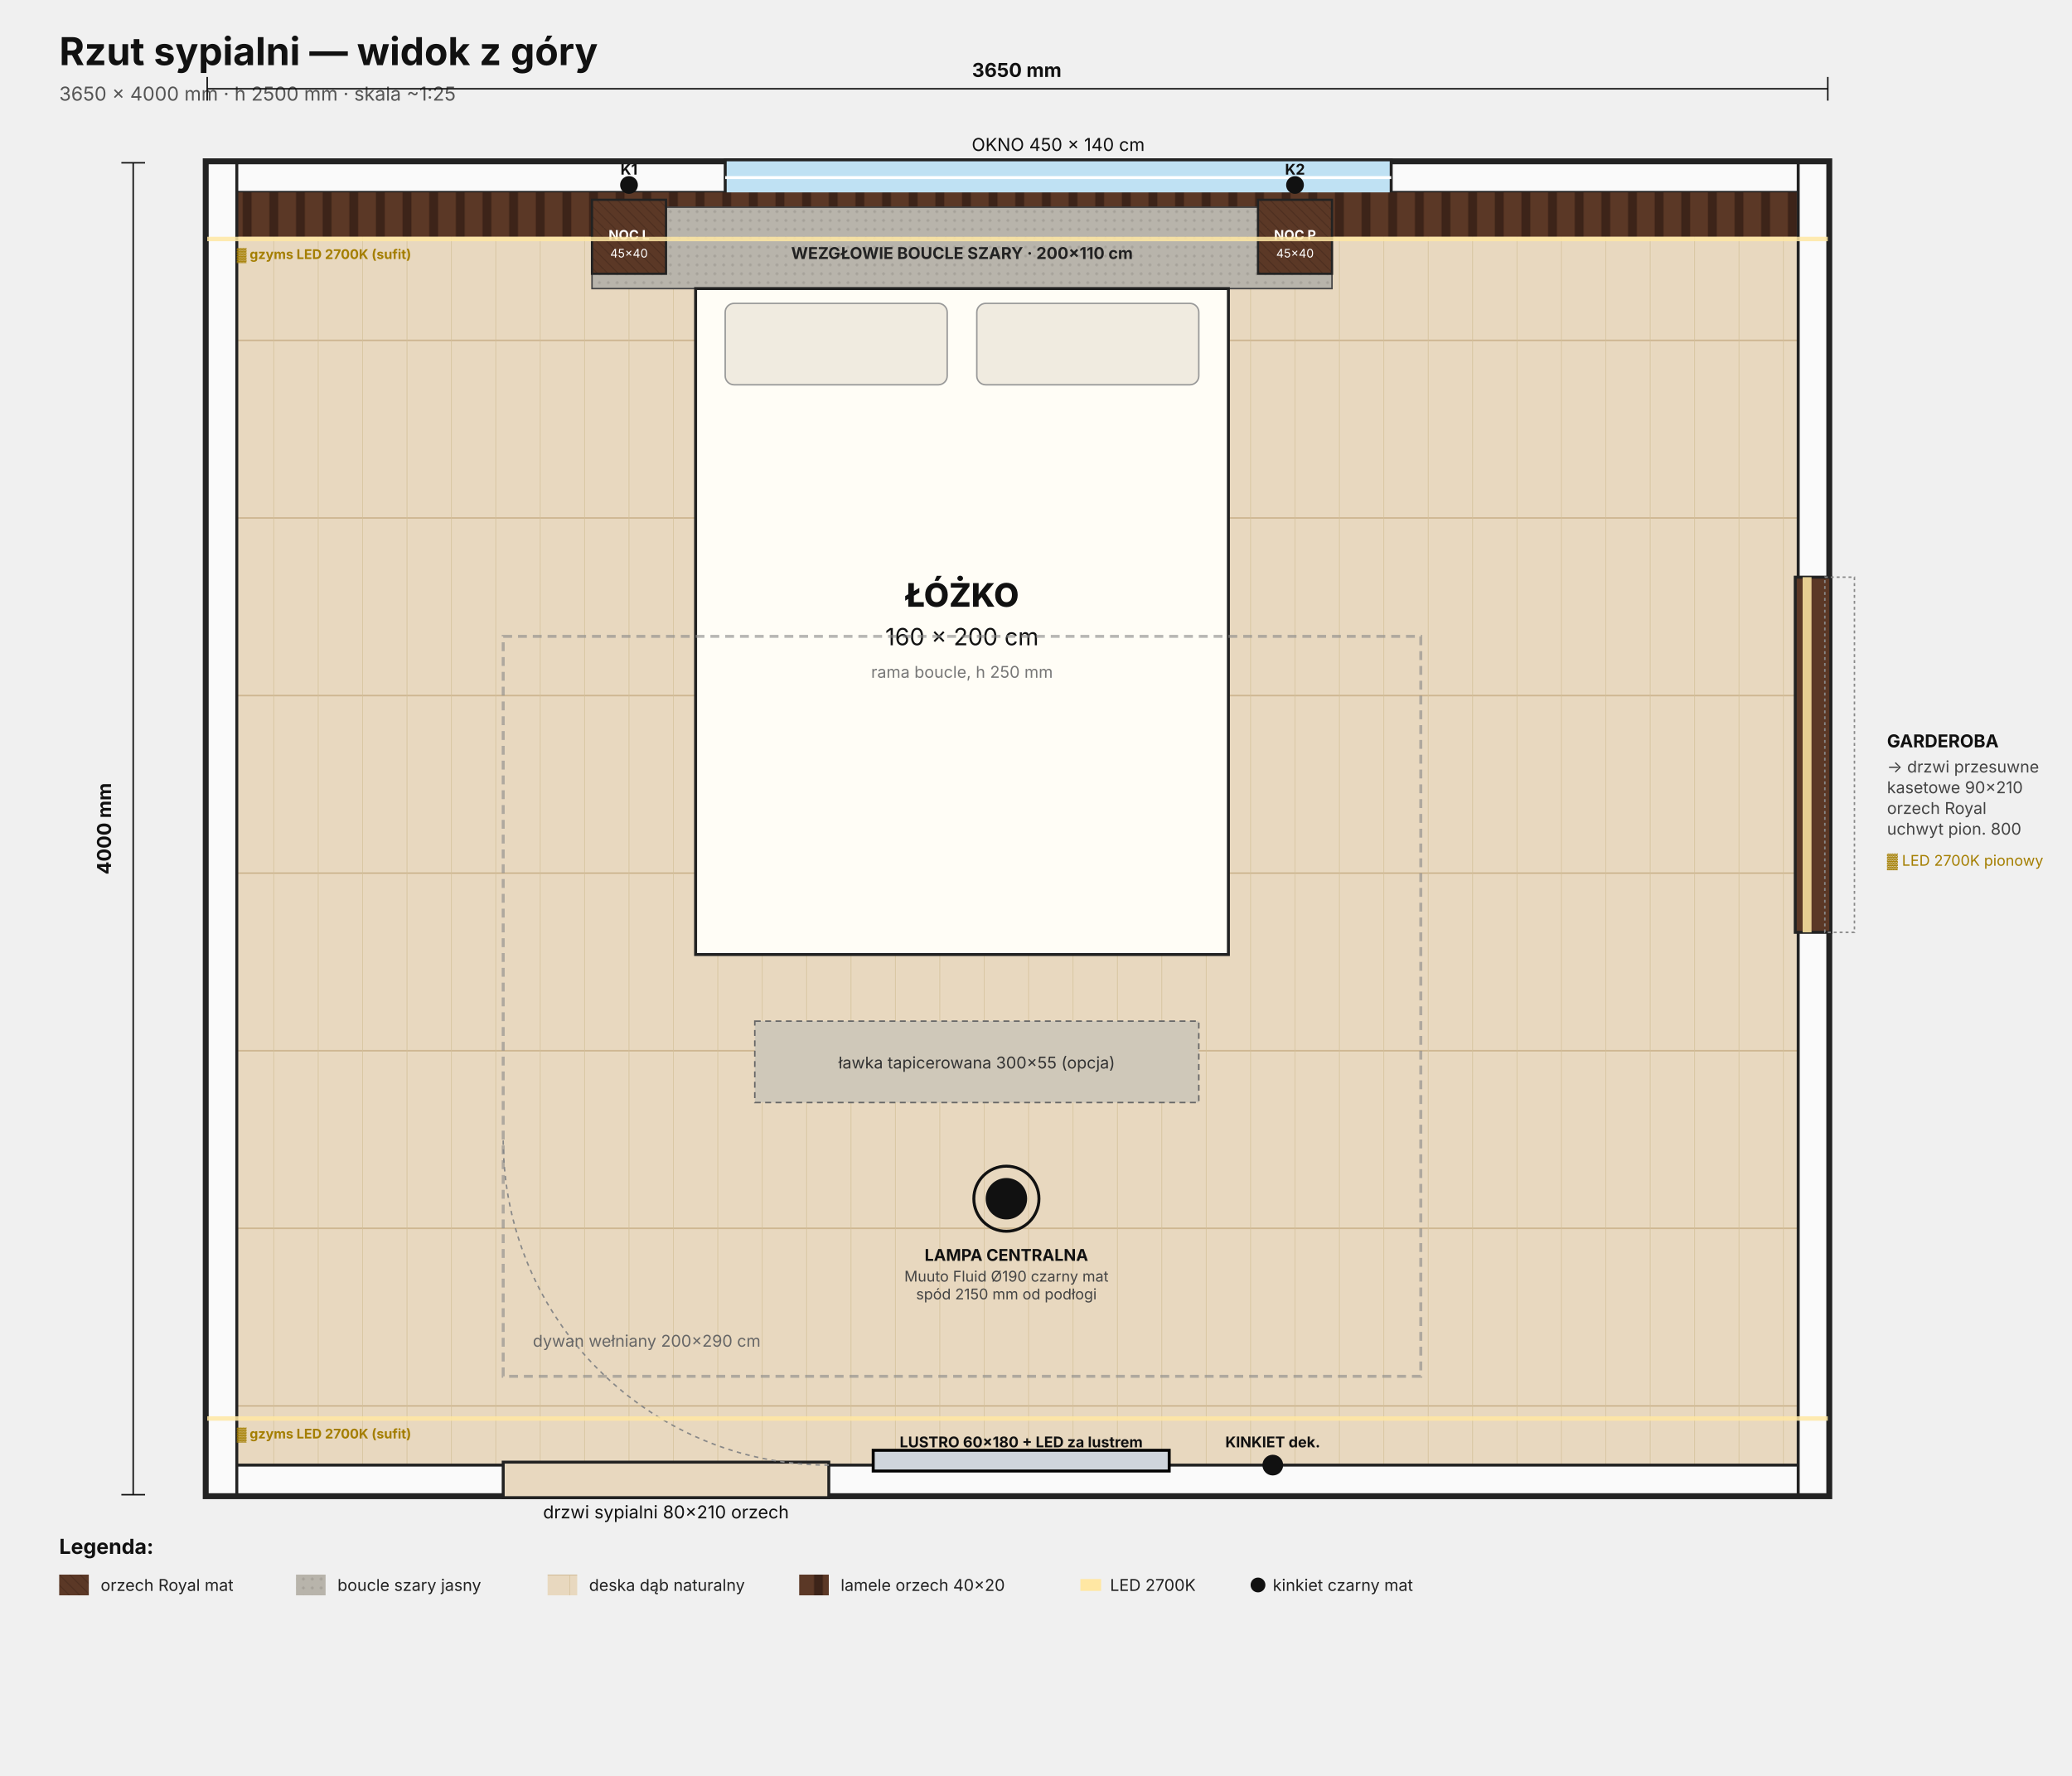
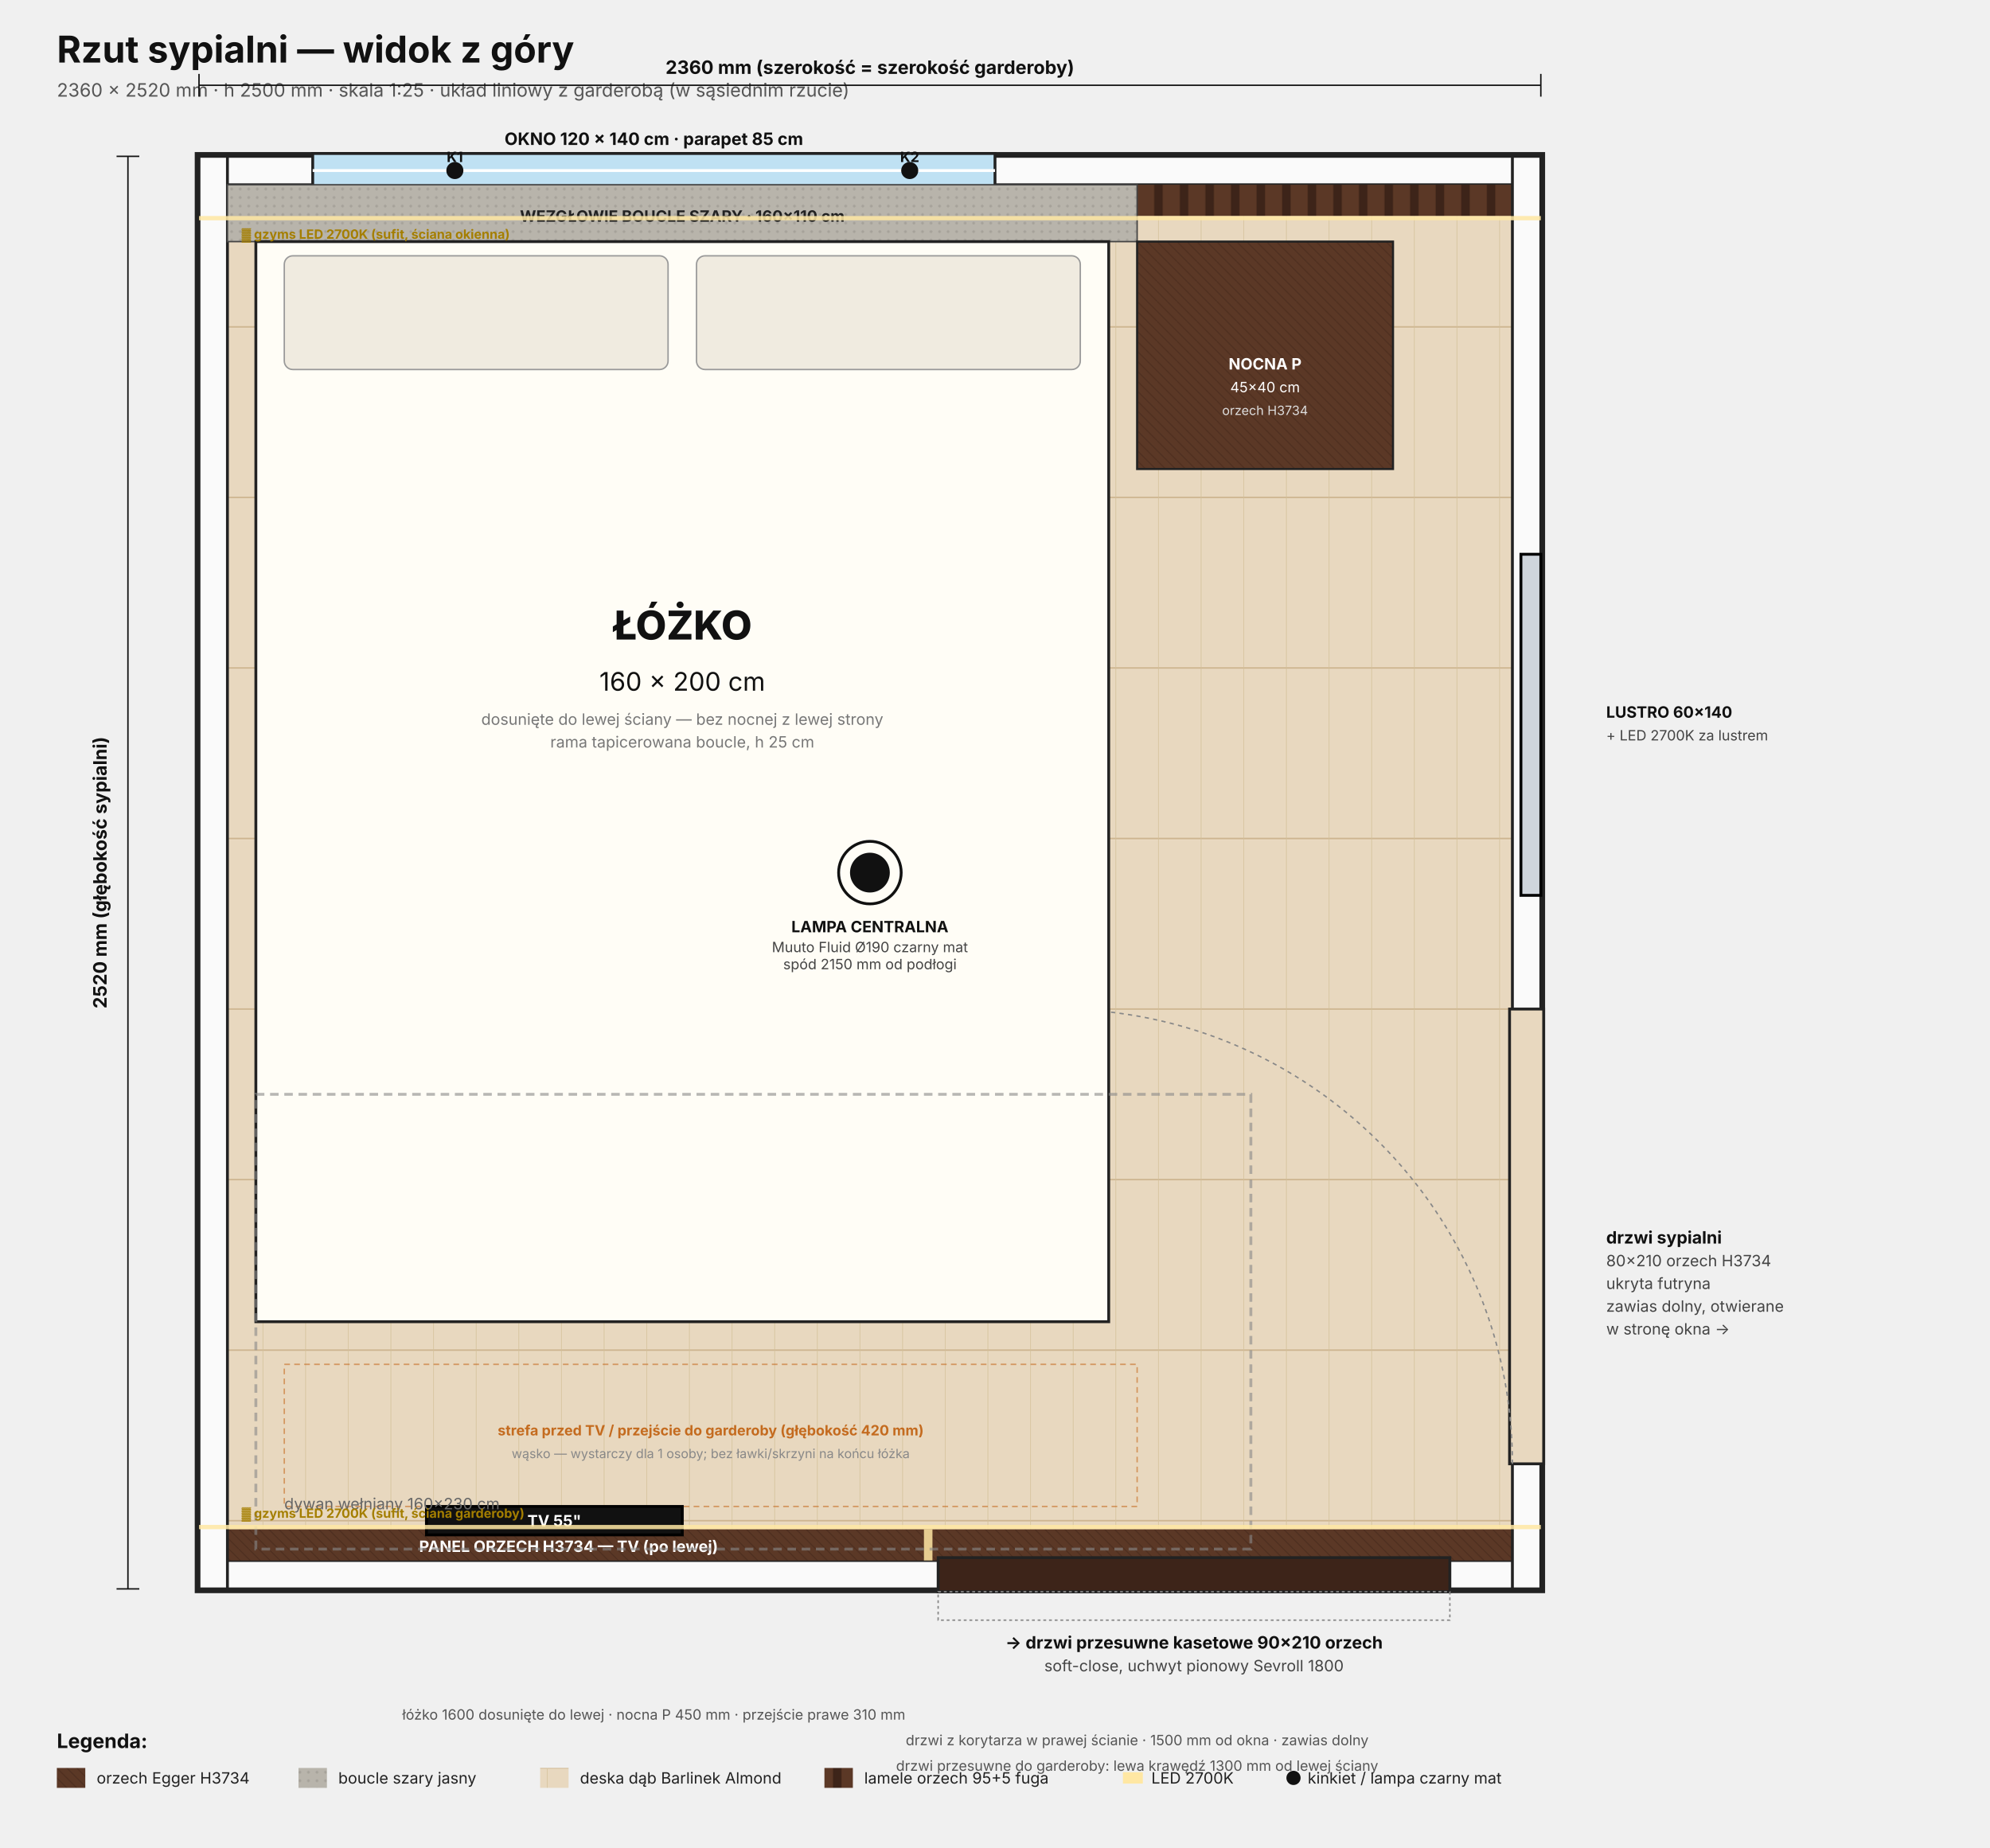
- <svg xmlns="http://www.w3.org/2000/svg" viewBox="0 0 1400 1200" font-family="Inter, Arial, sans-serif">
+ <svg xmlns="http://www.w3.org/2000/svg" viewBox="0 0 1400 1300" font-family="Inter, Arial, sans-serif">
  <defs>
-     <pattern id="wood" patternUnits="userSpaceOnUse" width="14" height="14" patternTransform="rotate(0)">
+     <pattern id="wood" patternUnits="userSpaceOnUse" width="14" height="14">
      <rect width="14" height="14" fill="#5b3826" />
      <path d="M0 0 L14 14 M0 7 L7 14 M7 0 L14 7" stroke="#3d2419" stroke-width="0.6" opacity="0.55" />
    </pattern>
    <pattern id="floor" patternUnits="userSpaceOnUse" width="30" height="120">
      <rect width="30" height="120" fill="#e8d8bf" />
      <path d="M0 0 L30 0 M0 120 L30 120" stroke="#c6ad84" stroke-width="0.8" />
      <path d="M15 0 L15 120" stroke="#d3bf99" stroke-width="0.4" />
    </pattern>
    <pattern id="boucle" patternUnits="userSpaceOnUse" width="6" height="6">
      <rect width="6" height="6" fill="#b8b4ab" />
      <circle cx="3" cy="3" r="1" fill="#9a9690" opacity="0.6" />
    </pattern>
    <pattern id="lamele" patternUnits="userSpaceOnUse" width="18" height="40">
      <rect width="18" height="40" fill="#5b3826" />
      <rect x="6" width="6" height="40" fill="#3d2419" />
    </pattern>
  </defs>
  <text x="40" y="44" font-size="26" font-weight="700" fill="#111">Rzut sypialni — widok z góry</text>
-   <text x="40" y="68" font-size="13" fill="#555">3650 × 4000 mm · h 2500 mm · skala ~1:25</text>
+   <text x="40" y="68" font-size="13" fill="#555">2360 × 2520 mm · h 2500 mm · skala 1:25 · układ liniowy z garderobą (w sąsiednim rzucie)</text>
  <g transform="translate(140, 110)">
-     <rect x="0" y="0" width="1095" height="900" fill="url(#floor)" stroke="#222" stroke-width="6" />
-     <rect x="0" y="0" width="1095" height="20" fill="#fafafa" stroke="#222" stroke-width="2" />
-     <rect x="350" y="-2" width="450" height="24" fill="#bfe1f3" stroke="#222" stroke-width="2" />
-     <line x1="350" y1="10" x2="800" y2="10" stroke="#fff" stroke-width="2" />
-     <text x="575" y="-8" font-size="12" fill="#111" text-anchor="middle">OKNO 450 × 140 cm</text>
-     <rect x="0" y="20" width="1095" height="30" fill="url(#lamele)" />
-     <text x="547" y="42" font-size="12" fill="#fff" text-anchor="middle" font-weight="700">LAMELE MDF FORNIR ORZECH ROYAL — cała ściana 4000×2500</text>
-     <rect x="0" y="880" width="1095" height="20" fill="#fafafa" stroke="#222" stroke-width="2" />
-     <rect x="200" y="878" width="220" height="24" fill="#e8d8bf" stroke="#222" stroke-width="2" />
-     <text x="310" y="916" font-size="12" fill="#111" text-anchor="middle">drzwi sypialni 80×210 orzech</text>
-     <path d="M 420 880 A 220 220 0 0 1 200 660" fill="none" stroke="#888" stroke-width="1" stroke-dasharray="3 3" />
-     <rect x="1075" y="0" width="20" height="900" fill="#fafafa" stroke="#222" stroke-width="2" />
-     <rect x="1073" y="280" width="24" height="240" fill="#5b3826" stroke="#222" stroke-width="2" />
-     <rect x="1093" y="280" width="20" height="240" fill="none" stroke="#888" stroke-width="1" stroke-dasharray="2 2" />
-     <text x="1135" y="395" font-size="12" fill="#111" font-weight="700">GARDEROBA</text>
-     <text x="1135" y="412" font-size="11" fill="#444">→ drzwi przesuwne</text>
-     <text x="1135" y="426" font-size="11" fill="#444">   kasetowe 90×210</text>
-     <text x="1135" y="440" font-size="11" fill="#444">   orzech Royal</text>
-     <text x="1135" y="454" font-size="11" fill="#444">   uchwyt pion. 800</text>
-     <rect x="1078" y="280" width="6" height="240" fill="#ffe7a3" opacity="0.85" />
-     <text x="1135" y="475" font-size="10" fill="#a47e00">▓ LED 2700K pionowy</text>
-     <rect x="0" y="0" width="20" height="900" fill="#fafafa" stroke="#222" stroke-width="2" />
-     <g transform="translate(310, 30)">
-       <rect x="-50" y="0" width="500" height="55" fill="url(#boucle)" stroke="#444" stroke-width="1" />
-       <text x="200" y="35" font-size="11" fill="#222" text-anchor="middle" font-weight="700">WEZGŁOWIE BOUCLE SZARY · 200×110 cm</text>
-       <rect x="-50" y="-5" width="50" height="50" fill="url(#wood)" stroke="#222" stroke-width="1.5" />
-       <text x="-25" y="22" font-size="9" fill="#fff" text-anchor="middle" font-weight="700">NOC L</text>
-       <text x="-25" y="34" font-size="8" fill="#fff" text-anchor="middle">45×40</text>
-       <rect x="400" y="-5" width="50" height="50" fill="url(#wood)" stroke="#222" stroke-width="1.5" />
-       <text x="425" y="22" font-size="9" fill="#fff" text-anchor="middle" font-weight="700">NOC P</text>
-       <text x="425" y="34" font-size="8" fill="#fff" text-anchor="middle">45×40</text>
-       <rect x="20" y="55" width="360" height="450" fill="#fffdf6" stroke="#222" stroke-width="2" />
-       <text x="200" y="270" font-size="22" fill="#111" text-anchor="middle" font-weight="800">ŁÓŻKO</text>
-       <text x="200" y="296" font-size="16" fill="#111" text-anchor="middle">160 × 200 cm</text>
-       <text x="200" y="318" font-size="11" fill="#777" text-anchor="middle">rama boucle, h 250 mm</text>
-       <rect x="40" y="65" width="150" height="55" fill="#f0ebe0" stroke="#999" rx="6" />
-       <rect x="210" y="65" width="150" height="55" fill="#f0ebe0" stroke="#999" rx="6" />
-       <circle cx="-25" cy="-15" r="6" fill="#111" />
-       <text x="-25" y="-22" font-size="10" fill="#111" text-anchor="middle" font-weight="700">K1</text>
-       <circle cx="425" cy="-15" r="6" fill="#111" />
-       <text x="425" y="-22" font-size="10" fill="#111" text-anchor="middle" font-weight="700">K2</text>
+     <rect x="0" y="0" width="944" height="1008" fill="url(#floor)" stroke="#222" stroke-width="6" />
+     <rect x="0" y="0" width="944" height="20" fill="#fafafa" stroke="#222" stroke-width="2" />
+     <rect x="80" y="-2" width="480" height="24" fill="#bfe1f3" stroke="#222" stroke-width="2" />
+     <line x1="80" y1="10" x2="560" y2="10" stroke="#fff" stroke-width="2" />
+     <text x="320" y="-8" font-size="12" fill="#111" text-anchor="middle" font-weight="700">OKNO 120 × 140 cm · parapet 85 cm</text>
+     <rect x="0" y="20" width="944" height="22" fill="url(#lamele)" />
+     <text x="472" y="36" font-size="11" fill="#fff" text-anchor="middle" font-weight="700">LAMELE FORNIR ORZECH H3734 — cała ściana 2360×2500</text>
+     <rect x="0" y="988" width="944" height="20" fill="#fafafa" stroke="#222" stroke-width="2" />
+     <rect x="0" y="966" width="944" height="22" fill="url(#wood)" />
+     <text x="260" y="982" font-size="11" fill="#fff" text-anchor="middle" font-weight="700">PANEL ORZECH H3734 — TV (po lewej)</text>
+     <rect x="520" y="986" width="360" height="24" fill="#3d2419" stroke="#222" stroke-width="2" />
+     <rect x="520" y="1010" width="360" height="20" fill="none" stroke="#888" stroke-width="1" stroke-dasharray="2 2" />
+     <text x="700" y="1050" font-size="12" fill="#111" text-anchor="middle" font-weight="700">→ drzwi przesuwne kasetowe 90×210 orzech</text>
+     <text x="700" y="1066" font-size="11" fill="#444" text-anchor="middle">soft-close, uchwyt pionowy Sevroll 1800</text>
+     <rect x="510" y="966" width="6" height="22" fill="#ffe7a3" opacity="0.85" />
+     <rect x="0" y="0" width="20" height="1008" fill="#fafafa" stroke="#222" stroke-width="2" />
+     <rect x="924" y="0" width="20" height="1008" fill="#fafafa" stroke="#222" stroke-width="2" />
+     <rect x="922" y="600" width="24" height="320" fill="#e8d8bf" stroke="#222" stroke-width="2" />
+     <text x="990" y="765" font-size="12" fill="#111" font-weight="700">drzwi sypialni</text>
+     <text x="990" y="781" font-size="11" fill="#444">80×210 orzech H3734</text>
+     <text x="990" y="797" font-size="11" fill="#444">ukryta futryna</text>
+     <text x="990" y="813" font-size="11" fill="#444">zawias dolny, otwierane</text>
+     <text x="990" y="829" font-size="11" fill="#444">w stronę okna →</text>
+     <path d="M 924 920 A 320 320 0 0 0 604 600" fill="none" stroke="#888" stroke-width="1" stroke-dasharray="3 3" />
+     <rect x="930" y="280" width="14" height="240" fill="#cfd5dc" stroke="#000" stroke-width="2" />
+     <text x="990" y="395" font-size="11" fill="#111" font-weight="700">LUSTRO 60×140</text>
+     <text x="990" y="411" font-size="10" fill="#444">+ LED 2700K za lustrem</text>
+     <g transform="translate(20, 20)">
+       <rect x="0" y="0" width="640" height="40" fill="url(#boucle)" stroke="#444" stroke-width="1" />
+       <text x="320" y="26" font-size="11" fill="#222" text-anchor="middle" font-weight="700">WEZGŁOWIE BOUCLE SZARY · 160×110 cm</text>
+       <rect x="20" y="40" width="600" height="760" fill="#fffdf6" stroke="#222" stroke-width="2" />
+       <text x="320" y="320" font-size="28" fill="#111" text-anchor="middle" font-weight="800">ŁÓŻKO</text>
+       <text x="320" y="356" font-size="18" fill="#111" text-anchor="middle">160 × 200 cm</text>
+       <text x="320" y="380" font-size="11" fill="#777" text-anchor="middle">dosunięte do lewej ściany — bez nocnej z lewej strony</text>
+       <text x="320" y="396" font-size="11" fill="#777" text-anchor="middle">rama tapicerowana boucle, h 25 cm</text>
+       <rect x="40" y="50" width="270" height="80" fill="#f0ebe0" stroke="#999" rx="6" />
+       <rect x="330" y="50" width="270" height="80" fill="#f0ebe0" stroke="#999" rx="6" />
+       <circle cx="160" cy="-10" r="6" fill="#111" />
+       <text x="160" y="-16" font-size="10" fill="#111" text-anchor="middle" font-weight="700">K1</text>
+       <circle cx="480" cy="-10" r="6" fill="#111" />
+       <text x="480" y="-16" font-size="10" fill="#111" text-anchor="middle" font-weight="700">K2</text>
    </g>
-     <g transform="translate(370, 580)">
-       <rect x="0" y="0" width="300" height="55" fill="#cfc8b9" stroke="#666" stroke-width="1" stroke-dasharray="4 3" />
-       <text x="150" y="32" font-size="11" fill="#333" text-anchor="middle">ławka tapicerowana 300×55 (opcja)</text>
+     <g transform="translate(660, 60)">
+       <rect x="0" y="0" width="180" height="160" fill="url(#wood)" stroke="#222" stroke-width="1.5" />
+       <text x="90" y="90" font-size="11" fill="#fff" text-anchor="middle" font-weight="700">NOCNA P</text>
+       <text x="90" y="106" font-size="10" fill="#fff" text-anchor="middle">45×40 cm</text>
+       <text x="90" y="122" font-size="9" fill="#ddd" text-anchor="middle">orzech H3734</text>
    </g>
-     <rect x="200" y="320" width="620" height="500" fill="none" stroke="#888" stroke-width="2" stroke-dasharray="6 4" opacity="0.6" />
-     <text x="220" y="800" font-size="11" fill="#666">dywan wełniany 200×290 cm</text>
-     <g transform="translate(540, 700)">
+     <g transform="translate(60, 850)">
+       <rect width="600" height="100" fill="none" stroke="#c46b1f" stroke-width="1" stroke-dasharray="4 3" opacity="0.6" />
+       <text x="300" y="50" font-size="10" fill="#c46b1f" text-anchor="middle" font-weight="700">strefa przed TV / przejście do garderoby (głębokość 420 mm)</text>
+       <text x="300" y="66" font-size="9" fill="#888" text-anchor="middle">wąsko — wystarczy dla 1 osoby; bez ławki/skrzyni na końcu łóżka</text>
+     </g>
+     <g transform="translate(160, 950)">
+       <rect x="0" y="0" width="180" height="20" fill="#111" stroke="#000" stroke-width="2" />
+       <text x="90" y="14" font-size="11" fill="#fff" text-anchor="middle" font-weight="700">TV 55"</text>
+     </g>
+     <g transform="translate(472, 504)">
      <circle r="22" fill="none" stroke="#111" stroke-width="2" />
      <circle r="14" fill="#111" />
      <text y="42" font-size="11" fill="#111" text-anchor="middle" font-weight="700">LAMPA CENTRALNA</text>
      <text y="56" font-size="10" fill="#444" text-anchor="middle">Muuto Fluid Ø190 czarny mat</text>
      <text y="68" font-size="10" fill="#444" text-anchor="middle">spód 2150 mm od podłogi</text>
    </g>
-     <g transform="translate(550, 870)">
-       <rect x="-100" y="0" width="200" height="14" fill="#cfd5dc" stroke="#000" stroke-width="2" />
-       <text x="0" y="-2" font-size="10" fill="#111" text-anchor="middle" font-weight="700">LUSTRO 60×180 + LED za lustrem</text>
-     </g>
-     <g transform="translate(720, 880)">
-       <circle r="7" fill="#111" />
-       <text x="0" y="-12" font-size="10" fill="#111" text-anchor="middle" font-weight="700">KINKIET dek.</text>
-     </g>
-     <rect x="0" y="50" width="1095" height="3" fill="#ffe7a3" opacity="0.85" />
-     <rect x="0" y="847" width="1095" height="3" fill="#ffe7a3" opacity="0.85" />
-     <text x="20" y="65" font-size="9" fill="#a47e00" font-weight="700">▓ gzyms LED 2700K (sufit)</text>
-     <text x="20" y="862" font-size="9" fill="#a47e00" font-weight="700">▓ gzyms LED 2700K (sufit)</text>
-     <line x1="0" y1="-50" x2="1095" y2="-50" stroke="#111" stroke-width="1" />
+     <rect x="40" y="660" width="700" height="320" fill="none" stroke="#888" stroke-width="2" stroke-dasharray="6 4" opacity="0.6" />
+     <text x="60" y="952" font-size="11" fill="#666">dywan wełniany 160×230 cm</text>
+     <rect x="0" y="42" width="944" height="3" fill="#ffe7a3" opacity="0.85" />
+     <rect x="0" y="963" width="944" height="3" fill="#ffe7a3" opacity="0.85" />
+     <text x="30" y="58" font-size="9" fill="#a47e00" font-weight="700">▓ gzyms LED 2700K (sufit, ściana okienna)</text>
+     <text x="30" y="958" font-size="9" fill="#a47e00" font-weight="700">▓ gzyms LED 2700K (sufit, ściana garderoby)</text>
+     <line x1="0" y1="-50" x2="944" y2="-50" stroke="#111" stroke-width="1" />
    <line x1="0" y1="-58" x2="0" y2="-42" stroke="#111" stroke-width="1" />
-     <line x1="1095" y1="-58" x2="1095" y2="-42" stroke="#111" stroke-width="1" />
-     <text x="547" y="-58" font-size="13" font-weight="700" fill="#111" text-anchor="middle">3650 mm</text>
-     <line x1="-50" y1="0" x2="-50" y2="900" stroke="#111" stroke-width="1" />
+     <line x1="944" y1="-58" x2="944" y2="-42" stroke="#111" stroke-width="1" />
+     <text x="472" y="-58" font-size="13" font-weight="700" fill="#111" text-anchor="middle">2360 mm (szerokość = szerokość garderoby)</text>
+     <line x1="-50" y1="0" x2="-50" y2="1008" stroke="#111" stroke-width="1" />
    <line x1="-58" y1="0" x2="-42" y2="0" stroke="#111" stroke-width="1" />
-     <line x1="-58" y1="900" x2="-42" y2="900" stroke="#111" stroke-width="1" />
-     <text x="-65" y="450" font-size="13" font-weight="700" fill="#111" text-anchor="middle" transform="rotate(-90 -65 450)">4000 mm</text>
+     <line x1="-58" y1="1008" x2="-42" y2="1008" stroke="#111" stroke-width="1" />
+     <text x="-65" y="504" font-size="13" font-weight="700" fill="#111" text-anchor="middle" transform="rotate(-90 -65 504)">2520 mm (głębokość sypialni)</text>
+     <text x="320" y="1100" font-size="10" fill="#555" text-anchor="middle">łóżko 1600 dosunięte do lewej · nocna P 450 mm · przejście prawe 310 mm</text>
+     <text x="660" y="1118" font-size="10" fill="#555" text-anchor="middle">drzwi z korytarza w prawej ścianie · 1500 mm od okna · zawias dolny</text>
+     <text x="660" y="1136" font-size="10" fill="#555" text-anchor="middle">drzwi przesuwne do garderoby: lewa krawędź 1300 mm od lewej ściany</text>
  </g>
-   <g transform="translate(40, 1050)">
+   <g transform="translate(40, 1230)">
    <text font-size="14" font-weight="700" fill="#111">Legenda:</text>
    <g transform="translate(0, 14)">
      <rect width="20" height="14" fill="url(#wood)" />
-       <text x="28" y="11" font-size="11" fill="#222">orzech Royal mat</text>
-       <rect x="160" width="20" height="14" fill="url(#boucle)" />
-       <text x="188" y="11" font-size="11" fill="#222">boucle szary jasny</text>
-       <rect x="330" width="20" height="14" fill="url(#floor)" />
-       <text x="358" y="11" font-size="11" fill="#222">deska dąb naturalny</text>
-       <rect x="500" width="20" height="14" fill="url(#lamele)" />
-       <text x="528" y="11" font-size="11" fill="#222">lamele orzech 40×20</text>
-       <rect x="690" y="3" width="14" height="8" fill="#ffe7a3" />
-       <text x="710" y="11" font-size="11" fill="#222">LED 2700K</text>
-       <circle cx="810" cy="7" r="5" fill="#111" />
-       <text x="820" y="11" font-size="11" fill="#222">kinkiet czarny mat</text>
+       <text x="28" y="11" font-size="11" fill="#222">orzech Egger H3734</text>
+       <rect x="170" width="20" height="14" fill="url(#boucle)" />
+       <text x="198" y="11" font-size="11" fill="#222">boucle szary jasny</text>
+       <rect x="340" width="20" height="14" fill="url(#floor)" />
+       <text x="368" y="11" font-size="11" fill="#222">deska dąb Barlinek Almond</text>
+       <rect x="540" width="20" height="14" fill="url(#lamele)" />
+       <text x="568" y="11" font-size="11" fill="#222">lamele orzech 95+5 fuga</text>
+       <rect x="750" y="3" width="14" height="8" fill="#ffe7a3" />
+       <text x="770" y="11" font-size="11" fill="#222">LED 2700K</text>
+       <circle cx="870" cy="7" r="5" fill="#111" />
+       <text x="880" y="11" font-size="11" fill="#222">kinkiet / lampa czarny mat</text>
    </g>
  </g>
</svg>
